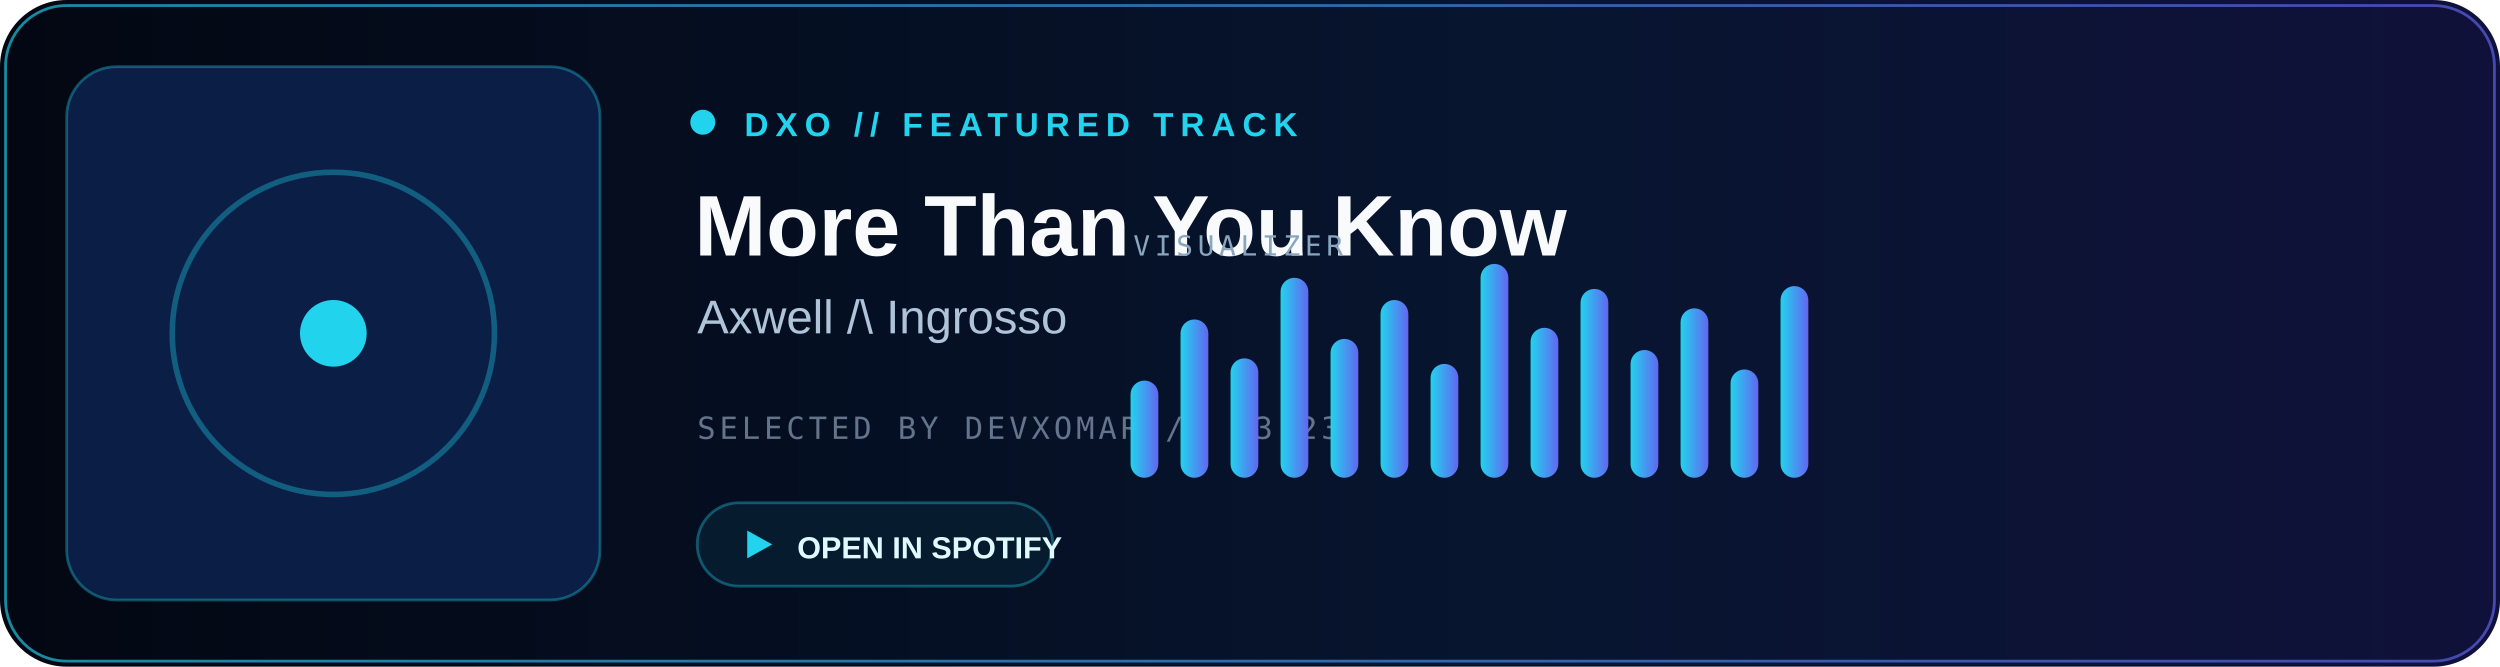
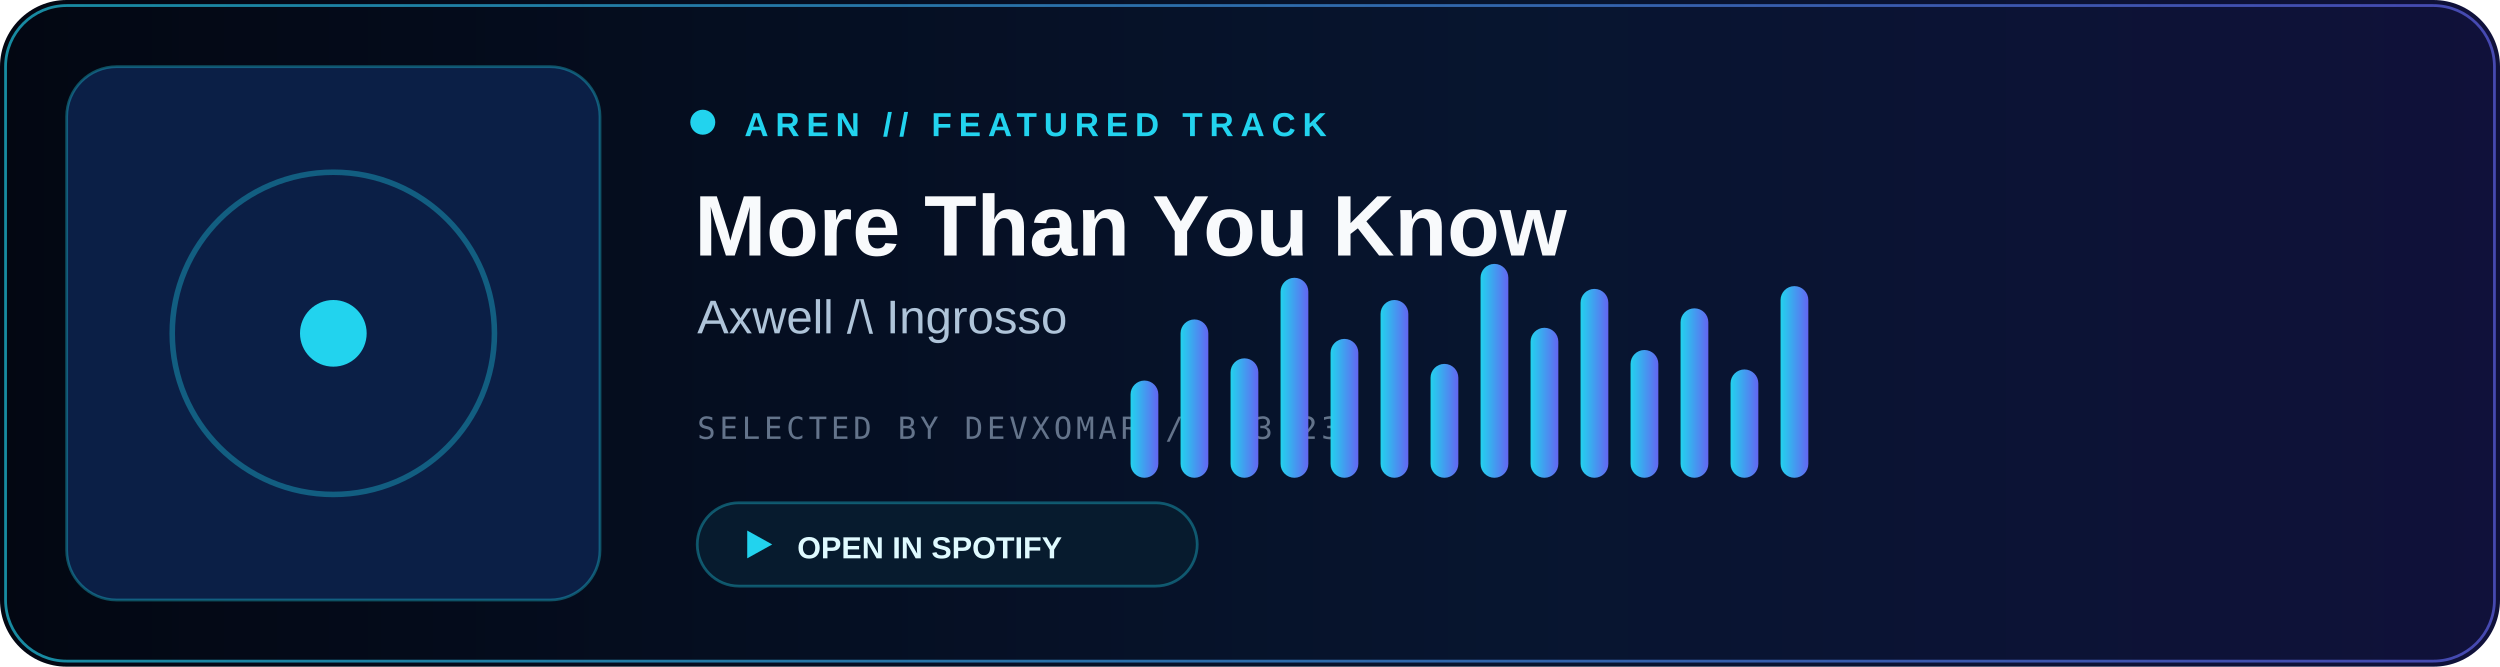
<svg xmlns="http://www.w3.org/2000/svg" width="900" height="240" viewBox="0 0 900 240">
  <defs>
    <linearGradient id="b" x1="0" x2="1">
      <stop stop-color="#030712" />
      <stop offset=".6" stop-color="#07152F" />
      <stop offset="1" stop-color="#10113A" />
    </linearGradient>
    <linearGradient id="a" x1="0" x2="1">
      <stop stop-color="#22D3EE" />
      <stop offset="1" stop-color="#6366F1" />
    </linearGradient>
  </defs>
  <rect width="900" height="240" rx="24" fill="url(#b)" />
  <rect x="24" y="24" width="192" height="192" rx="18" fill="#0B1F46" stroke="#22D3EE" stroke-opacity=".35" />
  <circle cx="120" cy="120" r="58" fill="none" stroke="#22D3EE" stroke-opacity=".35" stroke-width="2" />
  <circle cx="120" cy="120" r="12" fill="#22D3EE" />
  <circle cx="253" cy="44" r="4.5" fill="#22D3EE" />
-   <text x="268" y="49" fill="#22D3EE" font-size="12" font-family="Arial" font-weight="700" letter-spacing="2.5">DXO // FEATURED TRACK</text>
+   <text x="268" y="49" fill="#22D3EE" font-size="12" font-family="Arial" font-weight="700" letter-spacing="2.5">AREN // FEATURED TRACK</text>
  <text x="250" y="92" fill="#F8FAFC" font-size="31" font-family="Arial" font-weight="700">More Than You Know</text>
  <text x="251" y="120" fill="#AFC4D9" font-size="17" font-family="Arial">Axwell /\ Ingrosso</text>
  <text x="251" y="158" fill="#64748B" font-size="11" font-family="monospace" letter-spacing="1.4">SELECTED BY DEVXOMAR // 03:23</text>
-   <rect x="251" y="181" width="128" height="30" rx="15" fill="#071B2E" stroke="#22D3EE" stroke-opacity=".35" />
+   <rect x="251" y="181" width="180" height="30" rx="15" fill="#071B2E" stroke="#22D3EE" stroke-opacity=".35" />
  <polygon points="269,191 269,201 278,196" fill="#22D3EE" />
  <text x="287" y="201" fill="#DFFAFF" font-size="11" font-family="Arial" font-weight="700">OPEN IN SPOTIFY</text>
-   <text x="408" y="92" fill="#8AA6BF" font-size="10" font-family="monospace" letter-spacing="1.7">VISUALIZER</text>
  <g fill="url(#a)">
    <rect x="407" y="137" width="10" height="35" rx="5" />
    <rect x="425" y="115" width="10" height="57" rx="5" />
    <rect x="443" y="129" width="10" height="43" rx="5" />
    <rect x="461" y="100" width="10" height="72" rx="5" />
    <rect x="479" y="122" width="10" height="50" rx="5" />
    <rect x="497" y="108" width="10" height="64" rx="5" />
    <rect x="515" y="131" width="10" height="41" rx="5" />
    <rect x="533" y="95" width="10" height="77" rx="5" />
    <rect x="551" y="118" width="10" height="54" rx="5" />
    <rect x="569" y="104" width="10" height="68" rx="5" />
    <rect x="587" y="126" width="10" height="46" rx="5" />
    <rect x="605" y="111" width="10" height="61" rx="5" />
    <rect x="623" y="133" width="10" height="39" rx="5" />
    <rect x="641" y="103" width="10" height="69" rx="5" />
  </g>
  <rect x="2" y="2" width="896" height="236" rx="22" fill="none" stroke="url(#a)" stroke-opacity=".65" />
</svg>
